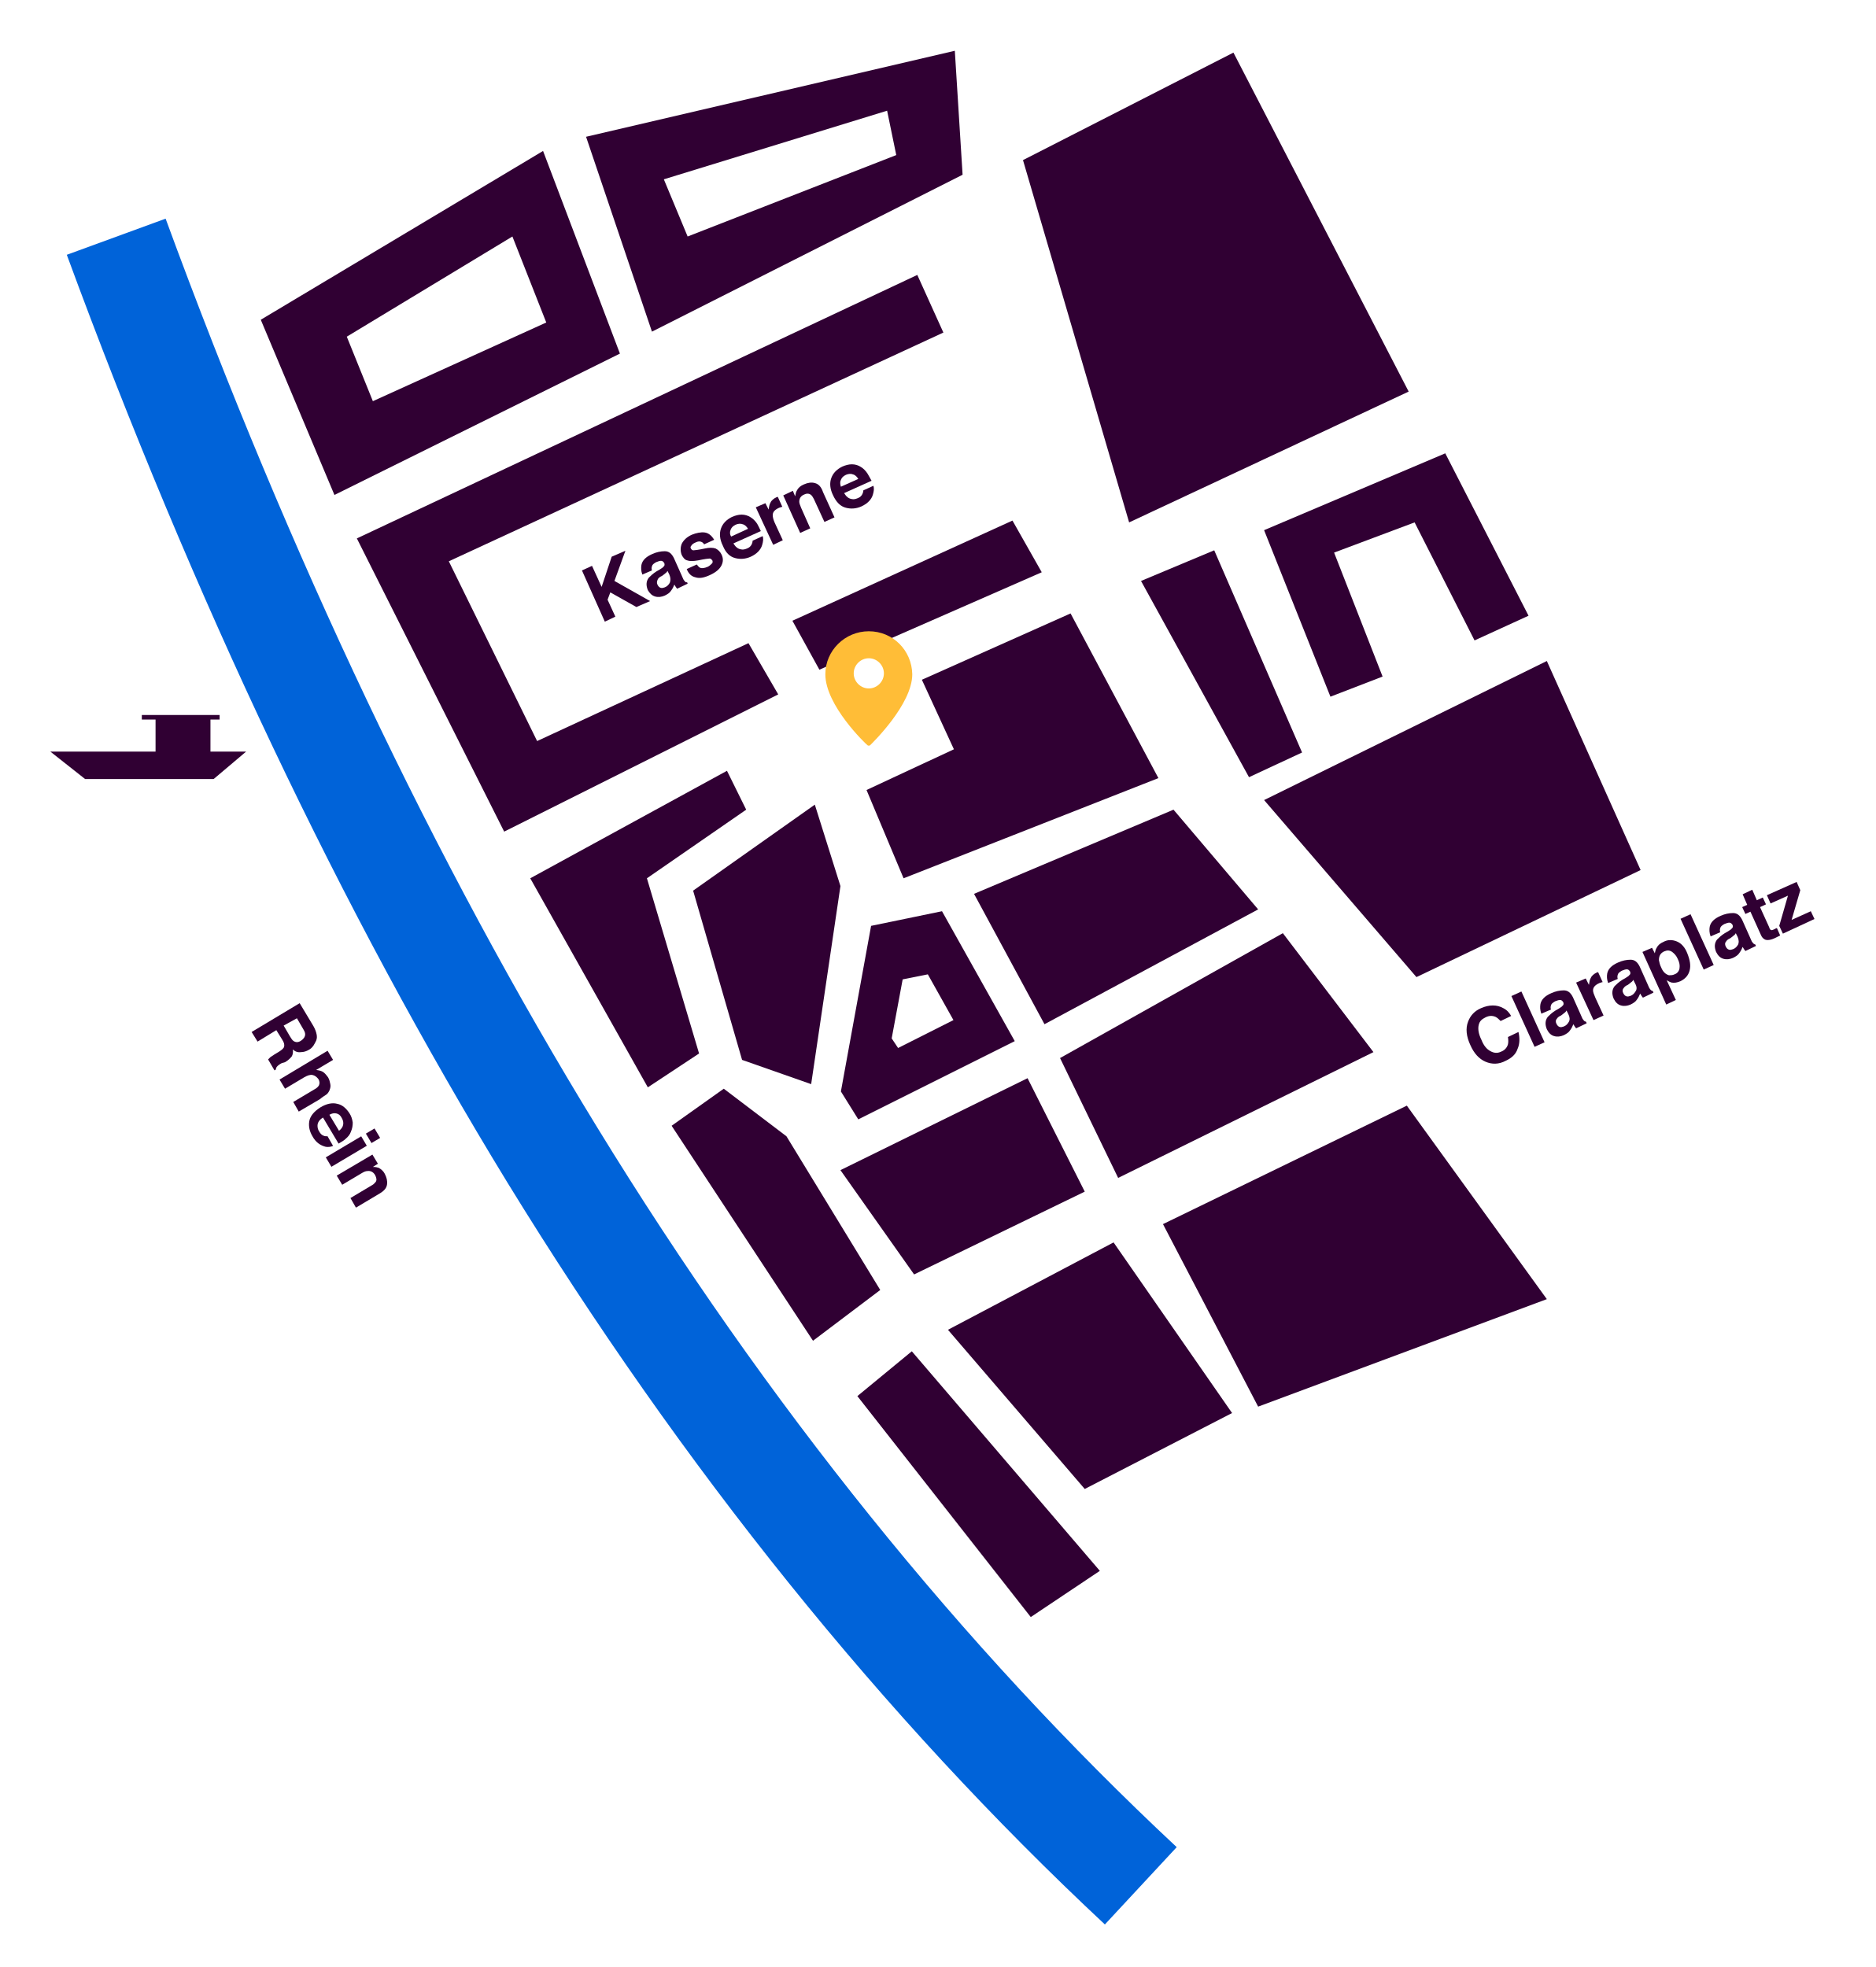
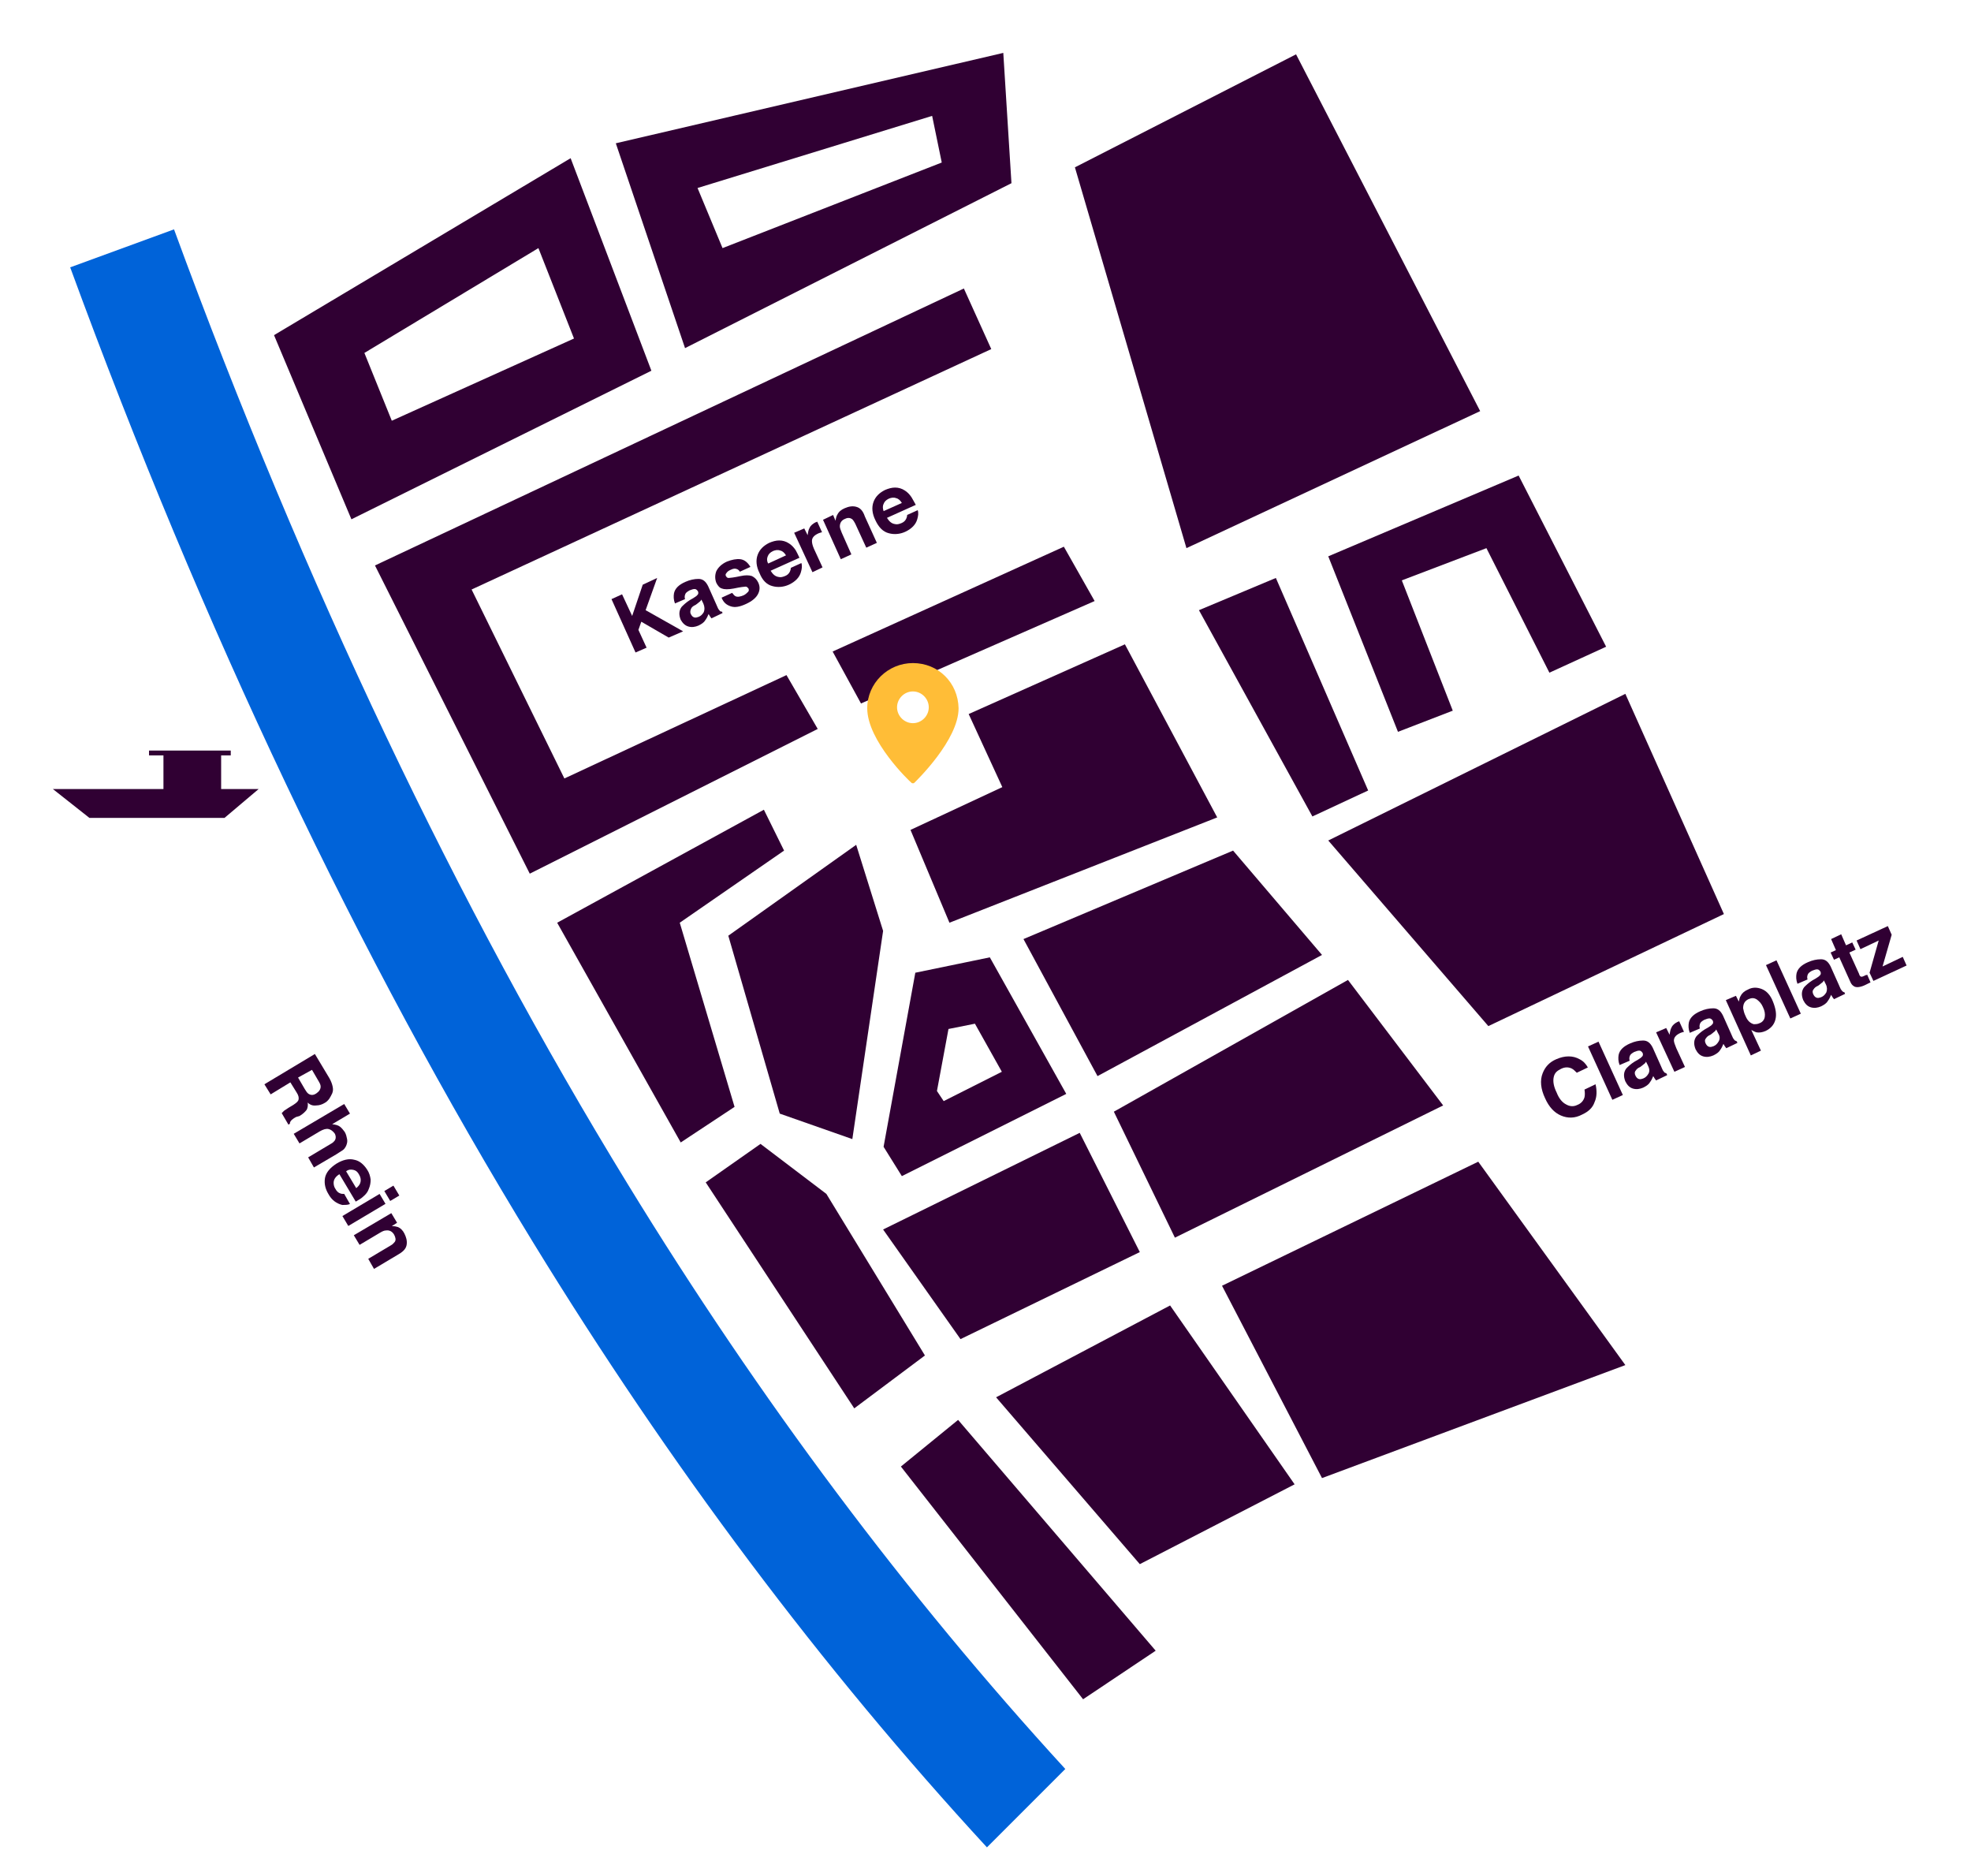
- <svg xmlns="http://www.w3.org/2000/svg" class="map-image" version="1.1" x="0px" y="0px" viewBox="0 0 410 430" enable-background="new 0 0 410 430" xml:space="preserve">
-   <g id="bg">
- </g>
+ <svg xmlns="http://www.w3.org/2000/svg" class="map-image" version="1.1" x="0px" y="0px" viewBox="0 0 410 390" enable-background="new 0 0 410 390" xml:space="preserve" width="410" height="390">
  <g id="Layer_1">
-     <path fill="#0063D9" d="M241.5,420.7c-48.4-45.2-92.3-99.8-130.6-162.2C74.7,199.3,42.3,131,14.6,55.7l21.6-7.9   c27.1,73.9,58.8,140.7,94.3,198.6c37.2,60.7,79.8,113.6,126.7,157.4L241.5,420.7z" />
-     <polygon fill="#300033" points="139.1,132.7 142.1,131.4 134.3,127 136.7,120.4 133.7,121.7 131.5,128.3 129.4,123.7 127.2,124.7   132.2,135.9 134.5,134.8 132.8,131.1 133.4,129.5  " />
-     <path fill="#300033" d="M143.2,130.4c0.7,0.2,1.4,0.1,2.1-0.2c0.6-0.3,1.1-0.6,1.4-1.1c0.3-0.4,0.5-0.8,0.7-1.3   c0.1,0.2,0.2,0.3,0.3,0.5c0.1,0.1,0.2,0.3,0.3,0.4l2.3-1.1l-0.1-0.3c-0.2,0-0.3,0-0.4-0.1c-0.1-0.1-0.2-0.2-0.4-0.5   c-0.2-0.4-0.3-0.7-0.4-0.9l-1.7-3.8c-0.5-1-1.1-1.5-2-1.5c-0.9,0-1.8,0.2-2.7,0.6c-1.4,0.6-2.2,1.4-2.4,2.4   c-0.1,0.6-0.1,1.3,0.2,2.1l2.1-0.9c-0.1-0.3-0.1-0.6,0-0.9c0.1-0.4,0.4-0.6,0.9-0.9c0.5-0.2,0.8-0.3,1.1-0.3c0.3,0,0.5,0.2,0.7,0.5   c0.1,0.3,0.1,0.6-0.2,0.8c-0.1,0.2-0.4,0.3-0.8,0.6l-0.7,0.4c-0.8,0.5-1.3,1-1.7,1.4c-0.6,0.8-0.6,1.7-0.2,2.7   C142,129.7,142.5,130.2,143.2,130.4z M143.8,126.6c0.1-0.2,0.4-0.5,0.9-0.7l0.4-0.3c0.2-0.2,0.4-0.3,0.5-0.4   c0.1-0.1,0.2-0.2,0.3-0.4l0.4,0.8c0.3,0.7,0.3,1.3,0.1,1.8c-0.3,0.5-0.6,0.8-1.1,1c-0.3,0.1-0.6,0.2-0.9,0.1   c-0.3-0.1-0.5-0.3-0.7-0.7C143.5,127.4,143.6,127,143.8,126.6z" />
-     <path fill="#300033" d="M152,126.2c0.9,0.3,1.9,0.1,3.2-0.5c1.3-0.6,2.1-1.3,2.5-2.1c0.4-0.8,0.4-1.6,0-2.4c-0.3-0.6-0.7-1-1.3-1.3   c-0.6-0.2-1.4-0.2-2.3,0c-1.4,0.3-2.3,0.4-2.5,0.4c-0.3,0-0.4-0.1-0.6-0.4c-0.1-0.2-0.1-0.4,0.1-0.6c0.1-0.2,0.4-0.5,0.9-0.7   c0.6-0.3,1-0.3,1.4-0.1c0.2,0.1,0.4,0.3,0.5,0.5l2.2-1c-0.6-1-1.3-1.5-2.1-1.6c-0.8-0.1-1.8,0.1-2.8,0.5c-1.1,0.5-1.8,1.2-2.2,2   c-0.3,0.8-0.3,1.6,0,2.4c0.3,0.6,0.7,1.1,1.2,1.2c0.5,0.2,1.3,0.2,2.4,0c1.4-0.3,2.3-0.4,2.5-0.4c0.3,0,0.4,0.2,0.6,0.4   c0.1,0.3,0.1,0.5-0.1,0.7s-0.5,0.5-0.9,0.7c-0.7,0.3-1.3,0.4-1.7,0.2c-0.2-0.1-0.4-0.3-0.7-0.7l-2.2,1   C150.5,125.4,151.1,126,152,126.2z" />
-     <path fill="#300033" d="M160.7,122c1.1,0.3,2.3,0.2,3.4-0.3c1.3-0.6,2.2-1.5,2.5-2.6c0.2-0.7,0.3-1.3,0.1-1.9l-2.2,1   c0,0.3-0.1,0.6-0.2,0.8c-0.2,0.4-0.5,0.7-1,0.9c-0.5,0.2-0.9,0.3-1.3,0.2c-0.7-0.1-1.2-0.5-1.7-1.3l6-2.7c-0.3-0.7-0.6-1.2-0.8-1.6   c-0.4-0.6-0.9-1.1-1.4-1.4c-0.6-0.4-1.3-0.6-2-0.6c-0.7,0-1.4,0.2-2.1,0.5c-1.2,0.6-2,1.4-2.4,2.5c-0.4,1.1-0.3,2.4,0.4,3.8   C158.6,120.8,159.5,121.7,160.7,122z M159.7,115.8c0.2-0.5,0.5-0.8,1.1-1.1c0.5-0.2,1-0.3,1.5-0.1c0.5,0.1,0.9,0.5,1.2,1l-3.7,1.7   C159.5,116.8,159.5,116.3,159.7,115.8z" />
-     <path fill="#300033" d="M171.1,118.1l-1.8-3.9c-0.3-0.7-0.4-1.2-0.4-1.6c0-0.7,0.5-1.2,1.4-1.6c0.1,0,0.2-0.1,0.3-0.1   c0.1,0,0.2-0.1,0.4-0.1l-1-2.2c-0.1,0-0.2,0.1-0.2,0.1c0,0-0.1,0-0.1,0c-0.6,0.3-1.1,0.7-1.3,1.2c-0.2,0.3-0.3,0.8-0.4,1.5   l-0.7-1.4l-2.1,0.9l3.8,8.2L171.1,118.1z" />
-     <path fill="#300033" d="M178.1,105.6c-0.7-0.2-1.5-0.1-2.4,0.3c-0.7,0.3-1.2,0.7-1.5,1.3c-0.2,0.3-0.3,0.7-0.4,1.3l-0.5-1.2l-2.1,1   l3.7,8.2l2.2-1l-2-4.5c-0.2-0.5-0.4-1-0.4-1.3c0-0.7,0.3-1.3,1.1-1.6c0.6-0.3,1.1-0.2,1.5,0.1c0.2,0.2,0.4,0.5,0.6,0.9l2.3,5l2.2-1   l-2.5-5.5C179.5,106.4,178.9,105.8,178.1,105.6z" />
-     <path fill="#300033" d="M189.6,103.5c-0.4-0.6-0.9-1.1-1.4-1.4c-0.6-0.4-1.3-0.6-2-0.6c-0.7,0-1.4,0.2-2.1,0.5   c-1.2,0.6-2,1.4-2.4,2.5c-0.4,1.1-0.3,2.4,0.4,3.8c0.7,1.5,1.6,2.4,2.8,2.7c1.1,0.3,2.3,0.2,3.4-0.3c1.3-0.6,2.2-1.5,2.5-2.6   c0.2-0.7,0.3-1.3,0.1-1.9l-2.2,1c0,0.3-0.1,0.6-0.2,0.8c-0.2,0.4-0.5,0.7-1,0.9c-0.5,0.2-0.9,0.3-1.3,0.2c-0.7-0.1-1.2-0.5-1.7-1.3   l6-2.7C190.1,104.4,189.8,103.8,189.6,103.5z M183.8,106.4c-0.2-0.6-0.2-1.1,0-1.5c0.2-0.5,0.5-0.8,1.1-1.1c0.5-0.2,1-0.3,1.5-0.1   c0.5,0.1,0.9,0.5,1.2,1L183.8,106.4z" />
-     <path fill="#300033" d="M324.7,222.4c0.8-0.4,1.5-0.4,2.2-0.1c0.4,0.2,0.7,0.5,1.1,0.9l2.3-1.1c-0.4-0.7-0.9-1.3-1.7-1.7   c-1.4-0.8-3.1-0.8-4.9,0c-1.4,0.6-2.3,1.6-2.8,2.9c-0.6,1.5-0.4,3.3,0.5,5.2c0.8,1.8,1.9,3,3.3,3.6c1.4,0.6,2.9,0.6,4.4-0.2   c1.3-0.6,2.2-1.4,2.6-2.6c0.5-1.1,0.5-2.4,0.2-3.7l-2.3,1.1c0.1,0.6,0.1,1.2,0,1.6c-0.2,0.7-0.7,1.3-1.5,1.6   c-0.8,0.4-1.6,0.3-2.3-0.1c-0.8-0.4-1.5-1.2-2-2.5c-0.6-1.2-0.8-2.3-0.6-3.2S323.9,222.8,324.7,222.4z" />
-     <rect x="327.9" y="221.6" transform="matrix(0.4151 0.9098 -0.9098 0.4151 398.0403 -173.5602)" fill="#300033" width="12.2" height="2.4" />
-     <path fill="#300033" d="M346.3,223.2c-0.1-0.1-0.2-0.2-0.4-0.5c-0.2-0.4-0.3-0.7-0.4-0.9l-1.7-3.8c-0.5-1-1.1-1.5-2-1.5   c-0.9,0-1.8,0.2-2.7,0.6c-1.4,0.6-2.2,1.4-2.4,2.4c-0.1,0.6-0.1,1.3,0.2,2.1l2.1-0.9c-0.1-0.3-0.1-0.6,0-0.9   c0.1-0.4,0.4-0.6,0.9-0.9c0.5-0.2,0.8-0.3,1.1-0.3c0.3,0,0.5,0.2,0.7,0.5c0.1,0.3,0.1,0.6-0.2,0.8c-0.1,0.2-0.4,0.3-0.8,0.6   l-0.7,0.4c-0.8,0.5-1.3,1-1.7,1.4c-0.6,0.8-0.6,1.7-0.2,2.7c0.4,0.8,0.9,1.3,1.6,1.5c0.7,0.2,1.4,0.1,2.1-0.2   c0.6-0.3,1.1-0.6,1.4-1.1c0.3-0.4,0.5-0.8,0.7-1.3c0.1,0.2,0.2,0.3,0.3,0.5c0.1,0.1,0.2,0.3,0.3,0.4l2.3-1.1l-0.1-0.3   C346.6,223.3,346.4,223.3,346.3,223.2z M342.9,223.4c-0.3,0.5-0.6,0.8-1.1,1c-0.3,0.1-0.6,0.2-0.9,0.1c-0.3-0.1-0.5-0.3-0.7-0.7   c-0.2-0.4-0.2-0.8,0.1-1.1c0.1-0.2,0.4-0.5,0.9-0.7l0.4-0.3c0.2-0.2,0.4-0.3,0.5-0.4c0.1-0.1,0.2-0.2,0.3-0.4l0.4,0.8   C343.1,222.3,343.2,222.9,342.9,223.4z" />
-     <path fill="#300033" d="M348.2,216.5c0-0.7,0.5-1.2,1.4-1.6c0.1,0,0.2-0.1,0.3-0.1c0.1,0,0.2-0.1,0.4-0.1l-1-2.2   c-0.1,0-0.2,0.1-0.2,0.1s-0.1,0-0.1,0c-0.6,0.3-1.1,0.7-1.3,1.2c-0.2,0.3-0.3,0.8-0.4,1.5l-0.7-1.4l-2.1,0.9l3.8,8.2l2.2-1   l-1.8-3.9C348.4,217.4,348.2,216.9,348.2,216.5z" />
-     <path fill="#300033" d="M360.9,216.5c-0.1-0.1-0.2-0.2-0.4-0.5c-0.2-0.4-0.3-0.7-0.4-0.9l-1.7-3.8c-0.5-1-1.1-1.5-2-1.5   c-0.9,0-1.8,0.2-2.7,0.6c-1.4,0.6-2.2,1.4-2.4,2.4c-0.1,0.6-0.1,1.3,0.2,2.1l2.1-0.9c-0.1-0.3-0.1-0.6,0-0.9   c0.1-0.4,0.4-0.6,0.9-0.9c0.5-0.2,0.8-0.3,1.1-0.3c0.3,0,0.5,0.2,0.7,0.5c0.1,0.3,0.1,0.6-0.2,0.8c-0.1,0.2-0.4,0.3-0.8,0.6   l-0.7,0.4c-0.8,0.5-1.3,1-1.7,1.4c-0.6,0.8-0.6,1.7-0.2,2.7c0.4,0.8,0.9,1.3,1.6,1.5c0.7,0.2,1.4,0.1,2.1-0.2   c0.6-0.3,1.1-0.6,1.4-1.1c0.3-0.4,0.5-0.8,0.7-1.3c0.1,0.2,0.2,0.3,0.3,0.5c0.1,0.1,0.2,0.3,0.3,0.4l2.3-1.1l-0.1-0.3   C361.2,216.6,361.1,216.6,360.9,216.5z M357.5,216.7c-0.3,0.5-0.6,0.8-1.1,1c-0.3,0.1-0.6,0.2-0.9,0.1c-0.3-0.1-0.5-0.3-0.7-0.7   c-0.2-0.4-0.2-0.8,0.1-1.1c0.1-0.2,0.4-0.5,0.9-0.7l0.4-0.3c0.2-0.2,0.4-0.3,0.5-0.4c0.1-0.1,0.2-0.2,0.3-0.4l0.4,0.8   C357.8,215.7,357.8,216.3,357.5,216.7z" />
-     <path fill="#300033" d="M366.5,205.8c-1-0.4-2-0.4-2.9,0.1c-0.7,0.3-1.2,0.7-1.5,1.3c-0.2,0.3-0.3,0.7-0.4,1.2l-0.6-1.2l-2.1,0.9   l5.2,11.5l2.1-1l-2-4.3c0.4,0.2,0.7,0.4,1.1,0.5c0.6,0.1,1.2,0,1.9-0.3c1-0.5,1.7-1.2,2-2.3c0.3-1.1,0.1-2.3-0.5-3.8   C368.3,207.1,367.5,206.2,366.5,205.8z M367.1,211.7c-0.1,0.6-0.5,1.1-1.1,1.3c-0.4,0.2-0.8,0.2-1.2,0.2c-0.7-0.2-1.3-0.7-1.7-1.7   c-0.3-0.6-0.4-1.1-0.5-1.6c0-0.9,0.3-1.5,1.1-1.9c0.7-0.3,1.2-0.3,1.8,0.1c0.5,0.4,0.9,0.8,1.2,1.5   C367.1,210.4,367.2,211,367.1,211.7z" />
-     <rect x="364.9" y="204.7" transform="matrix(-0.415 -0.9098 0.9098 -0.415 337.5874 628.8894)" fill="#300033" width="12.2" height="2.4" />
-     <path fill="#300033" d="M383.3,206.3c-0.1-0.1-0.2-0.2-0.4-0.5c-0.2-0.4-0.3-0.7-0.4-0.9l-1.7-3.8c-0.5-1-1.1-1.5-2-1.5   c-0.9,0-1.8,0.2-2.7,0.6c-1.4,0.6-2.2,1.4-2.4,2.4c-0.1,0.6-0.1,1.3,0.2,2.1l2.1-0.9c-0.1-0.3-0.1-0.6,0-0.9   c0.1-0.4,0.4-0.6,0.9-0.9c0.5-0.2,0.8-0.3,1.1-0.3c0.3,0,0.5,0.2,0.7,0.5c0.1,0.3,0.1,0.6-0.2,0.8c-0.1,0.2-0.4,0.3-0.8,0.6   L377,204c-0.8,0.5-1.3,1-1.7,1.4c-0.6,0.8-0.6,1.7-0.2,2.7c0.4,0.8,0.9,1.3,1.6,1.5c0.7,0.2,1.4,0.1,2.1-0.2   c0.6-0.3,1.1-0.6,1.4-1.1c0.3-0.4,0.5-0.8,0.7-1.3c0.1,0.2,0.2,0.3,0.3,0.5c0.1,0.1,0.2,0.3,0.3,0.4l2.3-1.1l-0.1-0.3   C383.5,206.4,383.4,206.4,383.3,206.3z M379.9,206.5c-0.3,0.5-0.6,0.8-1.1,1c-0.3,0.1-0.6,0.2-0.9,0.1c-0.3-0.1-0.5-0.3-0.7-0.7   c-0.2-0.4-0.2-0.8,0.1-1.1c0.1-0.2,0.4-0.5,0.9-0.7l0.4-0.3c0.2-0.2,0.4-0.3,0.5-0.4c0.1-0.1,0.2-0.2,0.3-0.4l0.4,0.8   C380.1,205.5,380.1,206.1,379.9,206.5z" />
-     <path fill="#300033" d="M388.1,203c-0.1,0-0.1,0.1-0.2,0.1c-0.4,0.2-0.7,0.3-0.8,0.2c-0.1,0-0.3-0.2-0.4-0.6l-2-4.4l1.3-0.6   l-0.7-1.5l-1.3,0.6l-1-2.3l-2.1,1l1,2.3l-1.1,0.5l0.7,1.5l1.1-0.5l2.3,5.1c0.2,0.5,0.5,0.8,0.9,1c0.5,0.2,1.3,0.1,2.3-0.4l1-0.5   l-0.7-1.6C388.3,202.9,388.2,202.9,388.1,203z" />
-     <polygon fill="#300033" points="395.8,199.2 391.6,201.1 393.5,194.6 392.7,192.8 386.2,195.7 387,197.5 390.8,195.8 388.9,202.4   389.7,204.1 396.6,200.9  " />
-     <path fill="#300033" d="M62.3,232.2c0.7-0.4,1.2-0.9,1.5-1.3c0.2-0.4,0.3-0.9,0.2-1.5c0.5,0.5,1.1,0.7,1.8,0.6   c0.6,0,1.2-0.2,1.7-0.5c0.4-0.2,0.7-0.5,1-0.9c0.2-0.3,0.4-0.7,0.6-1.1c0.2-0.5,0.2-0.9,0.1-1.4s-0.3-1.1-0.7-1.8l-3-5L55,225.6   l1.3,2.1l4.1-2.5l1.3,2.1c0.4,0.6,0.5,1.1,0.4,1.5c-0.1,0.4-0.5,0.7-1.1,1.1l-1,0.6c-0.3,0.2-0.6,0.4-0.9,0.6   c-0.1,0.1-0.3,0.3-0.5,0.5l1.4,2.4l0.3-0.2c0-0.3,0.1-0.5,0.4-0.8c0.1-0.1,0.5-0.4,0.9-0.6L62.3,232.2z M64.9,222.6l1.4,2.4   c0.3,0.5,0.4,0.8,0.4,1.1c0,0.5-0.3,1-0.9,1.4c-0.6,0.4-1.1,0.4-1.6,0.1c-0.3-0.2-0.5-0.5-0.8-1l-1.4-2.4L64.9,222.6z" />
-     <path fill="#300033" d="M71.3,239.3c0.3-0.2,0.5-0.5,0.7-0.9c0.2-0.5,0.3-0.9,0.2-1.4c-0.1-0.5-0.2-1-0.5-1.5   c-0.3-0.4-0.6-0.8-1-1.1c-0.4-0.3-0.9-0.4-1.6-0.5l3.7-2.2l-1.2-2L61.1,236l1.2,2l4.2-2.5c0.7-0.4,1.3-0.6,1.8-0.5   c0.5,0.1,0.9,0.4,1.3,0.9c0.3,0.5,0.3,1,0.1,1.4c-0.2,0.3-0.5,0.6-0.9,0.8l-4.7,2.8l1.2,2.1l4.6-2.7   C70.5,239.8,71,239.5,71.3,239.3z" />
-     <path fill="#300033" d="M72.8,250.5l-1.2-2.1c-0.3,0-0.6,0-0.8-0.1c-0.4-0.1-0.8-0.5-1-0.9c-0.3-0.4-0.4-0.9-0.4-1.3   c0-0.7,0.4-1.3,1.2-1.8L74,250c0.7-0.4,1.2-0.7,1.5-1c0.6-0.5,1-1,1.2-1.6c0.3-0.7,0.4-1.3,0.4-2c-0.1-0.7-0.3-1.4-0.7-2   c-0.7-1.1-1.6-1.9-2.7-2.1c-1.1-0.3-2.4,0-3.7,0.8c-1.4,0.9-2.2,1.9-2.4,3c-0.2,1.2,0.1,2.3,0.7,3.3c0.7,1.3,1.7,2,2.9,2.3   C71.7,250.8,72.4,250.7,72.8,250.5z M73.5,243.4c0.5,0.1,0.9,0.4,1.2,1c0.3,0.5,0.4,1,0.3,1.5c-0.1,0.5-0.4,0.9-0.9,1.3l-2.1-3.5   C72.5,243.4,73,243.3,73.5,243.4z" />
-     <rect x="80.3" y="247.2" transform="matrix(0.5111 0.8595 -0.8595 0.5111 253.2889 51.3301)" fill="#300033" width="2.4" height="2.2" />
-     <rect x="71.2" y="250.5" transform="matrix(0.8596 -0.511 0.511 0.8596 -117.9976 74.0595)" fill="#300033" width="9" height="2.4" />
-     <path fill="#300033" d="M82.8,255.3c-0.3-0.1-0.7-0.2-1.3-0.2l1.1-0.7l-1.2-2l-7.8,4.6l1.2,2l4.2-2.5c0.5-0.3,0.9-0.5,1.3-0.5   c0.7-0.1,1.3,0.2,1.7,0.9c0.3,0.6,0.4,1.1,0.1,1.5c-0.2,0.2-0.4,0.5-0.8,0.7l-4.7,2.8l1.2,2.1l5.2-3.1c1-0.6,1.5-1.2,1.6-2   c0.1-0.8-0.1-1.5-0.5-2.3C83.8,256,83.3,255.6,82.8,255.3z" />
-     <polygon fill="#300033" points="197.5,192 253.2,170.1 234,134.1 201.5,148.6 208.5,163.8 189.4,172.7  " />
-     <polygon fill="#300033" points="212.9,195.4 228.3,223.9 275,198.8 256.5,177  " />
-     <polygon fill="#300033" points="300.2,230 280.4,204 231.7,231.3 244.4,257.5  " />
-     <polygon fill="#300033" points="237.1,260.5 224.6,235.7 183.7,255.8 199.8,278.6  " />
-     <path fill="#300033" d="M187.6,244.7l34.2-17.1l-15.9-28.4l-15.5,3.2l-6.6,36.2L187.6,244.7z M197.3,214.1l5.5-1.1l5.6,10   l-12.1,6.1l-1.4-2.1L197.3,214.1z" />
-     <polygon fill="#300033" points="151.5,194.7 162.2,231.7 177.3,237 183.7,193.7 178.1,175.9  " />
-     <polygon fill="#300033" points="179.1,146.4 227.7,125.1 221.3,113.8 173.2,135.7  " />
-     <polygon fill="#300033" points="163.6,140.6 117.4,162 98.1,122.7 206.2,72.7 200.5,60.1 78,117.7 110.2,181.8 170.1,151.8  " />
-     <polygon fill="#300033" points="141.4,192 163.1,177 158.9,168.5 115.9,192 141.6,237.7 152.8,230.3  " />
-     <polygon fill="#300033" points="171.9,248.4 158.2,238 146.8,246.1 177.7,293.1 192.4,282  " />
-     <polygon fill="#300033" points="187.4,305.2 225.3,353.5 240.4,343.4 199.3,295.4  " />
-     <polygon fill="#300033" points="207.2,290.7 237.1,325.5 269.3,308.9 243.4,271.6  " />
-     <polygon fill="#300033" points="254.2,267.6 275,307.5 338.1,284 307.5,241.7  " />
-     <polygon fill="#300033" points="265.4,120.3 249.4,127 273,169.9 284.6,164.5  " />
-     <polygon fill="#300033" points="309.6,213.6 358.6,190.2 338.1,144.5 276.3,174.9  " />
-     <polygon fill="#300033" points="307.9,85.6 269.6,11.5 223.6,35 246.8,114.2  " />
-     <polygon fill="#300033" points="290.8,152.3 302.2,147.9 291.6,120.8 309.2,114.2 322.3,140 334.1,134.6 315.9,99.1 276.3,115.9   " />
-     <path fill="#300033" d="M135.5,77.3L118.7,33L57,69.9l16.1,38.3L135.5,77.3z M112,51.7l7.4,18.8L81.5,87.7l-5.7-14.1L112,51.7z" />
-     <path fill="#300033" d="M210.4,38.2l-1.7-27.1l-80.6,18.8l14.4,42.6L210.4,38.2z M193.9,24.2l2,9.7l-45.6,17.8l-5.2-12.5   L193.9,24.2z" />
-     <polygon fill="#300033" points="46,157.3 48,157.3 48,156.3 46.2,156.3 33.2,156.3 31,156.3 31,157.3 34,157.3 34,164.3 11,164.3   18.6,170.3 46.7,170.3 53.8,164.3 46,164.3  " />
-     <path fill-rule="evenodd" clip-rule="evenodd" fill="#FFBD37" d="M189.9,138c-5.2,0-9.5,4.2-9.5,9.4c0,6.8,8.8,15.2,9.2,15.5   c0.1,0.1,0.2,0.1,0.3,0.1c0.1,0,0.2,0,0.3-0.1c0.4-0.4,9.2-8.9,9.2-15.5C199.3,142.2,195.2,138,189.9,138z M189.9,150.5   c-1.8,0-3.3-1.5-3.3-3.3s1.5-3.3,3.3-3.3c1.8,0,3.3,1.5,3.3,3.3S191.7,150.5,189.9,150.5z" />
+     <polygon fill="#300033" points="139.1,132.6 142.1,131.3 134.3,126.9 136.7,120.2 133.7,121.6 131.5,128.1 129.4,123.6   127.2,124.6 132.2,135.7 134.5,134.7 132.8,131 133.4,129.3  " />
+     <path fill="#300033" d="M143.2,130.3c0.7,0.2,1.4,0.1,2.1-0.2c0.6-0.3,1.1-0.6,1.4-1.1c0.3-0.4,0.5-0.8,0.7-1.3   c0.1,0.2,0.2,0.3,0.3,0.5c0.1,0.1,0.2,0.3,0.3,0.4l2.3-1.1l-0.1-0.3c-0.2,0-0.3,0-0.4-0.1c-0.1-0.1-0.2-0.2-0.4-0.5   c-0.2-0.4-0.3-0.7-0.4-0.9l-1.7-3.8c-0.5-1-1.1-1.5-2-1.5c-0.9,0-1.8,0.2-2.7,0.6c-1.4,0.6-2.2,1.4-2.4,2.4   c-0.1,0.6-0.1,1.3,0.2,2.1l2.1-0.9c-0.1-0.3-0.1-0.6,0-0.9c0.1-0.4,0.4-0.6,0.9-0.9c0.5-0.2,0.8-0.3,1.1-0.3c0.3,0,0.5,0.2,0.7,0.5   c0.1,0.3,0.1,0.6-0.2,0.8c-0.1,0.2-0.4,0.3-0.8,0.6l-0.7,0.4c-0.8,0.5-1.3,1-1.7,1.4c-0.6,0.8-0.6,1.7-0.2,2.7   C142,129.6,142.5,130.1,143.2,130.3z M143.8,126.5c0.1-0.2,0.4-0.5,0.9-0.7l0.4-0.3c0.2-0.2,0.4-0.3,0.5-0.4   c0.1-0.1,0.2-0.2,0.3-0.4l0.4,0.8c0.3,0.7,0.3,1.3,0.1,1.8c-0.3,0.5-0.6,0.8-1.1,1c-0.3,0.1-0.6,0.2-0.9,0.1   c-0.3-0.1-0.5-0.3-0.7-0.7C143.5,127.3,143.6,126.9,143.8,126.5z" />
+     <path fill="#300033" d="M152,126.1c0.9,0.3,1.9,0.1,3.2-0.5c1.3-0.6,2.1-1.3,2.5-2.1c0.4-0.8,0.4-1.6,0-2.4c-0.3-0.6-0.7-1-1.3-1.3   c-0.6-0.2-1.4-0.2-2.3,0c-1.4,0.3-2.3,0.4-2.5,0.4c-0.3,0-0.4-0.1-0.6-0.4c-0.1-0.2-0.1-0.4,0.1-0.6c0.1-0.2,0.4-0.5,0.9-0.7   c0.6-0.3,1-0.3,1.4-0.1c0.2,0.1,0.4,0.3,0.5,0.5l2.2-1c-0.6-1-1.3-1.5-2.1-1.6c-0.8-0.1-1.8,0.1-2.8,0.5c-1.1,0.5-1.8,1.2-2.2,2   c-0.3,0.8-0.3,1.6,0,2.4c0.3,0.6,0.7,1.1,1.2,1.2c0.5,0.2,1.3,0.2,2.4,0c1.4-0.3,2.3-0.4,2.5-0.4c0.3,0,0.4,0.2,0.6,0.4   c0.1,0.3,0.1,0.5-0.1,0.7s-0.5,0.5-0.9,0.7c-0.7,0.3-1.3,0.4-1.7,0.2c-0.2-0.1-0.4-0.3-0.7-0.7l-2.2,1   C150.5,125.3,151.1,125.8,152,126.1z" />
+     <path fill="#300033" d="M160.7,121.9c1.1,0.3,2.3,0.2,3.4-0.3c1.3-0.6,2.2-1.5,2.5-2.6c0.2-0.7,0.3-1.3,0.1-1.9l-2.2,1   c0,0.3-0.1,0.6-0.2,0.8c-0.2,0.4-0.5,0.7-1,0.9c-0.5,0.2-0.9,0.3-1.3,0.2c-0.7-0.1-1.2-0.5-1.7-1.3l6-2.7c-0.3-0.7-0.6-1.2-0.8-1.6   c-0.4-0.6-0.9-1.1-1.4-1.4c-0.6-0.4-1.3-0.6-2-0.6c-0.7,0-1.4,0.2-2.1,0.5c-1.2,0.6-2,1.4-2.4,2.5c-0.4,1.1-0.3,2.4,0.4,3.8   C158.6,120.7,159.5,121.6,160.7,121.9z M159.7,115.7c0.2-0.5,0.5-0.8,1.1-1.1c0.5-0.2,1-0.3,1.5-0.1c0.5,0.1,0.9,0.5,1.2,1   l-3.7,1.7C159.5,116.7,159.5,116.2,159.7,115.7z" />
+     <path fill="#300033" d="M171.1,118l-1.8-3.9c-0.3-0.7-0.4-1.2-0.4-1.6c0-0.7,0.5-1.2,1.4-1.6c0.1,0,0.2-0.1,0.3-0.1   c0.1,0,0.2-0.1,0.4-0.1l-1-2.2c-0.1,0-0.2,0.1-0.2,0.1c0,0-0.1,0-0.1,0c-0.6,0.3-1.1,0.7-1.3,1.2c-0.2,0.3-0.3,0.8-0.4,1.5   l-0.7-1.4l-2.1,0.9l3.8,8.2L171.1,118z" />
+     <path fill="#300033" d="M178.1,105.4c-0.7-0.2-1.5-0.1-2.4,0.3c-0.7,0.3-1.2,0.7-1.5,1.3c-0.2,0.3-0.3,0.7-0.4,1.3l-0.5-1.2l-2.1,1   l3.7,8.2l2.2-1l-2-4.5c-0.2-0.5-0.4-1-0.4-1.3c0-0.7,0.3-1.3,1.1-1.6c0.6-0.3,1.1-0.2,1.5,0.1c0.2,0.2,0.4,0.5,0.6,0.9l2.3,5l2.2-1   l-2.5-5.5C179.5,106.2,178.9,105.6,178.1,105.4z" />
+     <path fill="#300033" d="M189.6,103.4c-0.4-0.6-0.9-1.1-1.4-1.4c-0.6-0.4-1.3-0.6-2-0.6c-0.7,0-1.4,0.2-2.1,0.5   c-1.2,0.6-2,1.4-2.4,2.5c-0.4,1.1-0.3,2.4,0.4,3.8c0.7,1.5,1.6,2.4,2.8,2.7c1.1,0.3,2.3,0.2,3.4-0.3c1.3-0.6,2.2-1.5,2.5-2.6   c0.2-0.7,0.3-1.3,0.1-1.9l-2.2,1c0,0.3-0.1,0.6-0.2,0.8c-0.2,0.4-0.5,0.7-1,0.9c-0.5,0.2-0.9,0.3-1.3,0.2c-0.7-0.1-1.2-0.5-1.7-1.3   l6-2.7C190.1,104.3,189.8,103.7,189.6,103.4z M183.8,106.3c-0.2-0.6-0.2-1.1,0-1.5c0.2-0.5,0.5-0.8,1.1-1.1c0.5-0.2,1-0.3,1.5-0.1   c0.5,0.1,0.9,0.5,1.2,1L183.8,106.3z" />
+     <path fill="#300033" d="M324.7,222.3c0.8-0.4,1.5-0.4,2.2-0.1c0.4,0.2,0.7,0.5,1.1,0.9l2.3-1.1c-0.4-0.7-0.9-1.3-1.7-1.7   c-1.4-0.8-3.1-0.8-4.9,0c-1.4,0.6-2.3,1.6-2.8,2.9c-0.6,1.5-0.4,3.3,0.5,5.2c0.8,1.8,1.9,3,3.3,3.6c1.4,0.6,2.9,0.6,4.4-0.2   c1.3-0.6,2.2-1.4,2.6-2.6c0.5-1.1,0.5-2.4,0.2-3.7l-2.3,1.1c0.1,0.6,0.1,1.2,0,1.6c-0.2,0.7-0.7,1.3-1.5,1.6   c-0.8,0.4-1.6,0.3-2.3-0.1c-0.8-0.4-1.5-1.2-2-2.5c-0.6-1.2-0.8-2.3-0.6-3.2S323.9,222.7,324.7,222.3z" />
+     <rect x="327.9" y="221.5" transform="matrix(0.4151 0.9098 -0.9098 0.4151 397.9235 -173.6353)" fill="#300033" width="12.2" height="2.4" />
+     <path fill="#300033" d="M346.3,223.1c-0.1-0.1-0.2-0.2-0.4-0.5c-0.2-0.4-0.3-0.7-0.4-0.9l-1.7-3.8c-0.5-1-1.1-1.5-2-1.5   c-0.9,0-1.8,0.2-2.7,0.6c-1.4,0.6-2.2,1.4-2.4,2.4c-0.1,0.6-0.1,1.3,0.2,2.1l2.1-0.9c-0.1-0.3-0.1-0.6,0-0.9   c0.1-0.4,0.4-0.6,0.9-0.9c0.5-0.2,0.8-0.3,1.1-0.3c0.3,0,0.5,0.2,0.7,0.5c0.1,0.3,0.1,0.6-0.2,0.8c-0.1,0.2-0.4,0.3-0.8,0.6   l-0.7,0.4c-0.8,0.5-1.3,1-1.7,1.4c-0.6,0.8-0.6,1.7-0.2,2.7c0.4,0.8,0.9,1.3,1.6,1.5c0.7,0.2,1.4,0.1,2.1-0.2   c0.6-0.3,1.1-0.6,1.4-1.1c0.3-0.4,0.5-0.8,0.7-1.3c0.1,0.2,0.2,0.3,0.3,0.5c0.1,0.1,0.2,0.3,0.3,0.4l2.3-1.1l-0.1-0.3   C346.6,223.2,346.4,223.1,346.3,223.1z M342.9,223.3c-0.3,0.5-0.6,0.8-1.1,1c-0.3,0.1-0.6,0.2-0.9,0.1c-0.3-0.1-0.5-0.3-0.7-0.7   c-0.2-0.4-0.2-0.8,0.1-1.1c0.1-0.2,0.4-0.5,0.9-0.7l0.4-0.3c0.2-0.2,0.4-0.3,0.5-0.4c0.1-0.1,0.2-0.2,0.3-0.4l0.4,0.8   C343.1,222.2,343.2,222.8,342.9,223.3z" />
+     <path fill="#300033" d="M348.2,216.4c0-0.7,0.5-1.2,1.4-1.6c0.1,0,0.2-0.1,0.3-0.1c0.1,0,0.2-0.1,0.4-0.1l-1-2.2   c-0.1,0-0.2,0.1-0.2,0.1s-0.1,0-0.1,0c-0.6,0.3-1.1,0.7-1.3,1.2c-0.2,0.3-0.3,0.8-0.4,1.5l-0.7-1.4l-2.1,0.9l3.8,8.2l2.2-1   l-1.8-3.9C348.4,217.3,348.2,216.7,348.2,216.4z" />
+     <path fill="#300033" d="M360.9,216.4c-0.1-0.1-0.2-0.2-0.4-0.5c-0.2-0.4-0.3-0.7-0.4-0.9l-1.7-3.8c-0.5-1-1.1-1.5-2-1.5   c-0.9,0-1.8,0.2-2.7,0.6c-1.4,0.6-2.2,1.4-2.4,2.4c-0.1,0.6-0.1,1.3,0.2,2.1l2.1-0.9c-0.1-0.3-0.1-0.6,0-0.9   c0.1-0.4,0.4-0.6,0.9-0.9c0.5-0.2,0.8-0.3,1.1-0.3c0.3,0,0.5,0.2,0.7,0.5c0.1,0.3,0.1,0.6-0.2,0.8c-0.1,0.2-0.4,0.3-0.8,0.6   l-0.7,0.4c-0.8,0.5-1.3,1-1.7,1.4c-0.6,0.8-0.6,1.7-0.2,2.7c0.4,0.8,0.9,1.3,1.6,1.5c0.7,0.2,1.4,0.1,2.1-0.2   c0.6-0.3,1.1-0.6,1.4-1.1c0.3-0.4,0.5-0.8,0.7-1.3c0.1,0.2,0.2,0.3,0.3,0.5c0.1,0.1,0.2,0.3,0.3,0.4l2.3-1.1l-0.1-0.3   C361.2,216.5,361.1,216.5,360.9,216.4z M357.5,216.6c-0.3,0.5-0.6,0.8-1.1,1c-0.3,0.1-0.6,0.2-0.9,0.1c-0.3-0.1-0.5-0.3-0.7-0.7   c-0.2-0.4-0.2-0.8,0.1-1.1c0.1-0.2,0.4-0.5,0.9-0.7l0.4-0.3c0.2-0.2,0.4-0.3,0.5-0.4c0.1-0.1,0.2-0.2,0.3-0.4l0.4,0.8   C357.8,215.5,357.8,216.1,357.5,216.6z" />
+     <path fill="#300033" d="M366.5,205.7c-1-0.4-2-0.4-2.9,0.1c-0.7,0.3-1.2,0.7-1.5,1.3c-0.2,0.3-0.3,0.7-0.4,1.2l-0.6-1.2l-2.1,0.9   l5.2,11.5l2.1-1l-2-4.3c0.4,0.2,0.7,0.4,1.1,0.5c0.6,0.1,1.2,0,1.9-0.3c1-0.5,1.7-1.2,2-2.3c0.3-1.1,0.1-2.3-0.5-3.8   C368.3,207,367.5,206.1,366.5,205.7z M367.1,211.5c-0.1,0.6-0.5,1.1-1.1,1.3c-0.4,0.2-0.8,0.2-1.2,0.2c-0.7-0.2-1.3-0.7-1.7-1.7   c-0.3-0.6-0.4-1.1-0.5-1.6c0-0.9,0.3-1.5,1.1-1.9c0.7-0.3,1.2-0.3,1.8,0.1c0.5,0.4,0.9,0.8,1.2,1.5   C367.1,210.2,367.2,210.9,367.1,211.5z" />
+     <rect x="364.9" y="204.6" transform="matrix(-0.415 -0.9098 0.9098 -0.415 337.7043 628.7076)" fill="#300033" width="12.2" height="2.4" />
+     <path fill="#300033" d="M383.3,206.2c-0.1-0.1-0.2-0.2-0.4-0.5c-0.2-0.4-0.3-0.7-0.4-0.9l-1.7-3.8c-0.5-1-1.1-1.5-2-1.5   c-0.9,0-1.8,0.2-2.7,0.6c-1.4,0.6-2.2,1.4-2.4,2.4c-0.1,0.6-0.1,1.3,0.2,2.1l2.1-0.9c-0.1-0.3-0.1-0.6,0-0.9   c0.1-0.4,0.4-0.6,0.9-0.9c0.5-0.2,0.8-0.3,1.1-0.3c0.3,0,0.5,0.2,0.7,0.5c0.1,0.3,0.1,0.6-0.2,0.8c-0.1,0.2-0.4,0.3-0.8,0.6   l-0.7,0.4c-0.8,0.5-1.3,1-1.7,1.4c-0.6,0.8-0.6,1.7-0.2,2.7c0.4,0.8,0.9,1.3,1.6,1.5c0.7,0.2,1.4,0.1,2.1-0.2   c0.6-0.3,1.1-0.6,1.4-1.1c0.3-0.4,0.5-0.8,0.7-1.3c0.1,0.2,0.2,0.3,0.3,0.5c0.1,0.1,0.2,0.3,0.3,0.4l2.3-1.1l-0.1-0.3   C383.5,206.3,383.4,206.3,383.3,206.2z M379.9,206.4c-0.3,0.5-0.6,0.8-1.1,1c-0.3,0.1-0.6,0.2-0.9,0.1c-0.3-0.1-0.5-0.3-0.7-0.7   c-0.2-0.4-0.2-0.8,0.1-1.1c0.1-0.2,0.4-0.5,0.9-0.7l0.4-0.3c0.2-0.2,0.4-0.3,0.5-0.4c0.1-0.1,0.2-0.2,0.3-0.4l0.4,0.8   C380.1,205.3,380.1,205.9,379.9,206.4z" />
+     <path fill="#300033" d="M388.1,202.8c-0.1,0-0.1,0.1-0.2,0.1c-0.4,0.2-0.7,0.3-0.8,0.2c-0.1,0-0.3-0.2-0.4-0.6l-2-4.4l1.3-0.6   l-0.7-1.5l-1.3,0.6l-1-2.3l-2.1,1l1,2.3l-1.1,0.5l0.7,1.5l1.1-0.5l2.3,5.1c0.2,0.5,0.5,0.8,0.9,1c0.5,0.2,1.3,0.1,2.3-0.4l1-0.5   l-0.7-1.6C388.3,202.8,388.2,202.8,388.1,202.8z" />
+     <polygon fill="#300033" points="395.8,199 391.6,201 393.5,194.4 392.7,192.6 386.2,195.6 387,197.4 390.8,195.6 388.9,202.3   389.7,204 396.6,200.8  " />
+     <path fill="#300033" d="M62.3,232.1c0.7-0.4,1.2-0.9,1.5-1.3c0.2-0.4,0.3-0.9,0.2-1.5c0.5,0.5,1.1,0.7,1.8,0.6   c0.6,0,1.2-0.2,1.7-0.5c0.4-0.2,0.7-0.5,1-0.9c0.2-0.3,0.4-0.7,0.6-1.1c0.2-0.5,0.2-0.9,0.1-1.4s-0.3-1.1-0.7-1.8l-3-5L55,225.5   l1.3,2.1l4.1-2.5l1.3,2.1c0.4,0.6,0.5,1.1,0.4,1.5c-0.1,0.4-0.5,0.7-1.1,1.1l-1,0.6c-0.3,0.2-0.6,0.4-0.9,0.6   c-0.1,0.1-0.3,0.3-0.5,0.5l1.4,2.4l0.3-0.2c0-0.3,0.1-0.5,0.4-0.8c0.1-0.1,0.5-0.4,0.9-0.6L62.3,232.1z M64.9,222.5l1.4,2.4   c0.3,0.5,0.4,0.8,0.4,1.1c0,0.5-0.3,1-0.9,1.4c-0.6,0.4-1.1,0.4-1.6,0.1c-0.3-0.2-0.5-0.5-0.8-1l-1.4-2.4L64.9,222.5z" />
+     <path fill="#300033" d="M71.3,239.2c0.3-0.2,0.5-0.5,0.7-0.9c0.2-0.5,0.3-0.9,0.2-1.4c-0.1-0.5-0.2-1-0.5-1.5   c-0.3-0.4-0.6-0.8-1-1.1c-0.4-0.3-0.9-0.4-1.6-0.5l3.7-2.2l-1.2-2l-10.5,6.2l1.2,2l4.2-2.5c0.7-0.4,1.3-0.6,1.8-0.5   c0.5,0.1,0.9,0.4,1.3,0.9c0.3,0.5,0.3,1,0.1,1.4c-0.2,0.3-0.5,0.6-0.9,0.8l-4.7,2.8l1.2,2.1l4.6-2.7   C70.5,239.7,71,239.4,71.3,239.2z" />
+     <path fill="#300033" d="M72.8,250.4l-1.2-2.1c-0.3,0-0.6,0-0.8-0.1c-0.4-0.1-0.8-0.5-1-0.9c-0.3-0.4-0.4-0.9-0.4-1.3   c0-0.7,0.4-1.3,1.2-1.8l3.4,5.7c0.7-0.4,1.2-0.7,1.5-1c0.6-0.5,1-1,1.2-1.6c0.3-0.7,0.4-1.3,0.4-2c-0.1-0.7-0.3-1.4-0.7-2   c-0.7-1.1-1.6-1.9-2.7-2.1c-1.1-0.3-2.4,0-3.7,0.8c-1.4,0.9-2.2,1.9-2.4,3c-0.2,1.2,0.1,2.3,0.7,3.3c0.7,1.3,1.7,2,2.9,2.3   C71.7,250.6,72.4,250.6,72.8,250.4z M73.5,243.3c0.5,0.1,0.9,0.4,1.2,1c0.3,0.5,0.4,1,0.3,1.5c-0.1,0.5-0.4,0.9-0.9,1.3l-2.1-3.5   C72.5,243.2,73,243.2,73.5,243.3z" />
+     <rect x="80.3" y="247.1" transform="matrix(0.5111 0.8595 -0.8595 0.5111 253.1785 51.2673)" fill="#300033" width="2.4" height="2.2" />
+     <rect x="71.2" y="250.4" transform="matrix(0.8596 -0.511 0.511 0.8596 -117.9319 74.0414)" fill="#300033" width="9" height="2.4" />
+     <path fill="#300033" d="M82.8,255.2c-0.3-0.1-0.7-0.2-1.3-0.2l1.1-0.7l-1.2-2l-7.8,4.6l1.2,2l4.2-2.5c0.5-0.3,0.9-0.5,1.3-0.5   c0.7-0.1,1.3,0.2,1.7,0.9c0.3,0.6,0.4,1.1,0.1,1.5c-0.2,0.2-0.4,0.5-0.8,0.7l-4.7,2.8l1.2,2.1l5.2-3.1c1-0.6,1.5-1.2,1.6-2   c0.1-0.8-0.1-1.5-0.5-2.3C83.8,255.9,83.3,255.4,82.8,255.2z" />
+     <polygon fill="#300033" points="197.5,191.9 253.2,170 234,134 201.5,148.5 208.5,163.7 189.4,172.6  " />
+     <polygon fill="#300033" points="212.9,195.3 228.3,223.8 275,198.6 256.5,176.9  " />
+     <polygon fill="#300033" points="300.2,229.9 280.4,203.8 231.7,231.2 244.4,257.4  " />
+     <polygon fill="#300033" points="237.1,260.4 224.6,235.6 183.7,255.7 199.8,278.5  " />
+     <path fill="#300033" d="M187.6,244.6l34.2-17.1l-15.9-28.4l-15.5,3.2l-6.6,36.2L187.6,244.6z M197.3,214l5.5-1.1l5.6,10l-12.1,6.1   l-1.4-2.1L197.3,214z" />
+     <polygon fill="#300033" points="151.5,194.6 162.2,231.6 177.3,236.9 183.7,193.6 178.1,175.7  " />
+     <polygon fill="#300033" points="179.1,146.3 227.7,125 221.3,113.7 173.2,135.5  " />
+     <polygon fill="#300033" points="163.6,140.4 117.4,161.9 98.1,122.6 206.2,72.6 200.5,60 78,117.6 110.2,181.7 170.1,151.6  " />
+     <polygon fill="#300033" points="141.4,191.9 163.1,176.9 158.9,168.4 115.9,191.9 141.6,237.6 152.8,230.2  " />
+     <polygon fill="#300033" points="171.9,248.3 158.2,237.9 146.8,245.9 177.7,292.9 192.4,281.9  " />
+     <polygon fill="#300033" points="187.4,305 225.3,353.4 240.4,343.3 199.3,295.3  " />
+     <polygon fill="#300033" points="207.2,290.6 237.1,325.3 269.3,308.7 243.4,271.5  " />
+     <polygon fill="#300033" points="254.2,267.4 275,307.4 338.1,283.9 307.5,241.6  " />
+     <polygon fill="#300033" points="265.4,120.2 249.4,126.9 273,169.8 284.6,164.4  " />
+     <polygon fill="#300033" points="309.6,213.4 358.6,190.1 338.1,144.3 276.3,174.8  " />
+     <polygon fill="#300033" points="307.9,85.5 269.6,11.3 223.6,34.8 246.8,114  " />
+     <polygon fill="#300033" points="290.8,152.2 302.2,147.8 291.6,120.7 309.2,114 322.3,139.9 334.1,134.5 315.9,98.9 276.3,115.7   " />
+     <path fill="#300033" d="M135.5,77.1l-16.8-44.2L57,69.7L73.1,108L135.5,77.1z M112,51.6l7.4,18.8L81.5,87.5l-5.7-14.1L112,51.6z" />
+     <path fill="#300033" d="M210.4,38.1L208.7,11l-80.6,18.8l14.4,42.6L210.4,38.1z M193.9,24.1l2,9.7l-45.6,17.8l-5.2-12.5L193.9,24.1   z" />
+     <polygon fill="#300033" points="46,157.1 48,157.1 48,156.1 46.2,156.1 33.2,156.1 31,156.1 31,157.1 34,157.1 34,164.1 11,164.1   18.6,170.1 46.7,170.1 53.8,164.1 46,164.1  " />
+     <path fill-rule="evenodd" clip-rule="evenodd" fill="#FFBD37" d="M189.9,137.9c-5.2,0-9.5,4.2-9.5,9.4c0,6.8,8.8,15.2,9.2,15.5   c0.1,0.1,0.2,0.1,0.3,0.1c0.1,0,0.2,0,0.3-0.1c0.4-0.4,9.2-8.9,9.2-15.5C199.3,142,195.2,137.9,189.9,137.9z M189.9,150.4   c-1.8,0-3.3-1.5-3.3-3.3s1.5-3.3,3.3-3.3c1.8,0,3.3,1.5,3.3,3.3S191.7,150.4,189.9,150.4z" />
+     <g>
+       <path fill="#0063D9" d="M130.6,246.3C95.1,188.4,63.3,121.6,36.2,47.7l-21.6,7.9c27.6,75.3,60,143.6,96.3,202.8    c28.5,46.5,60.1,88.6,94.4,125.8l16.3-16.3C188.6,331.9,158.1,291.2,130.6,246.3z" />
+     </g>
  </g>
</svg>
